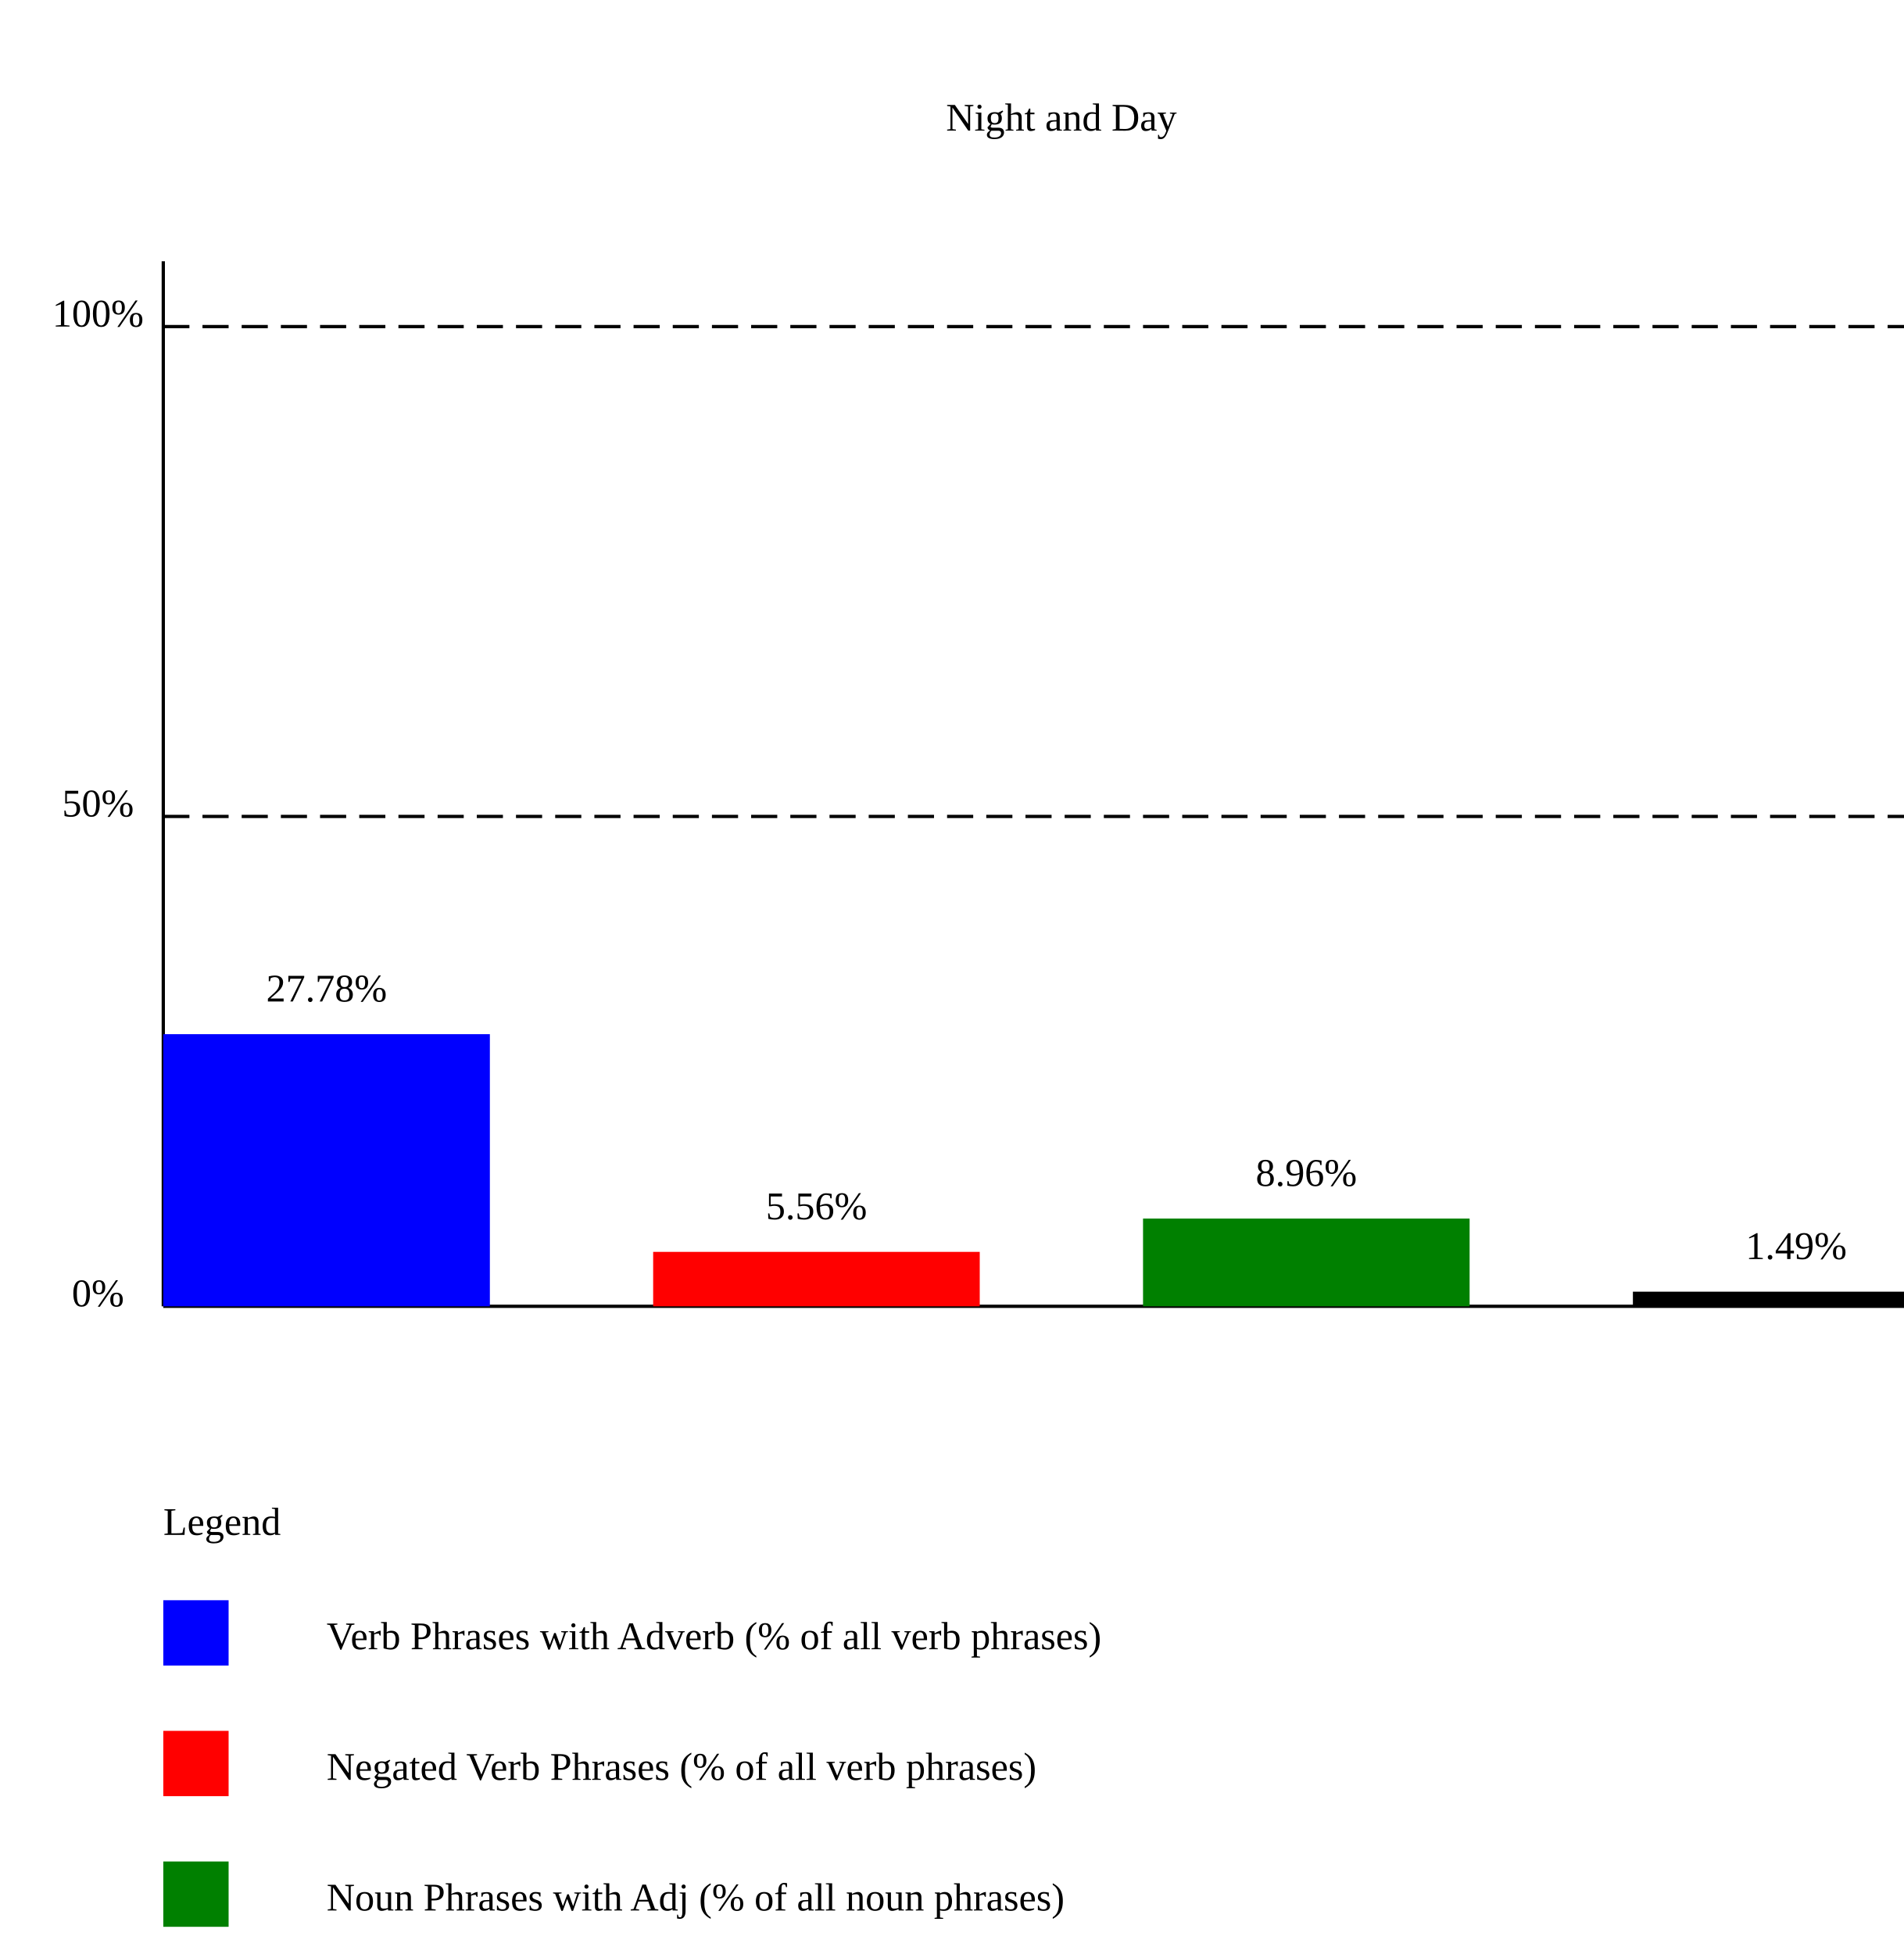
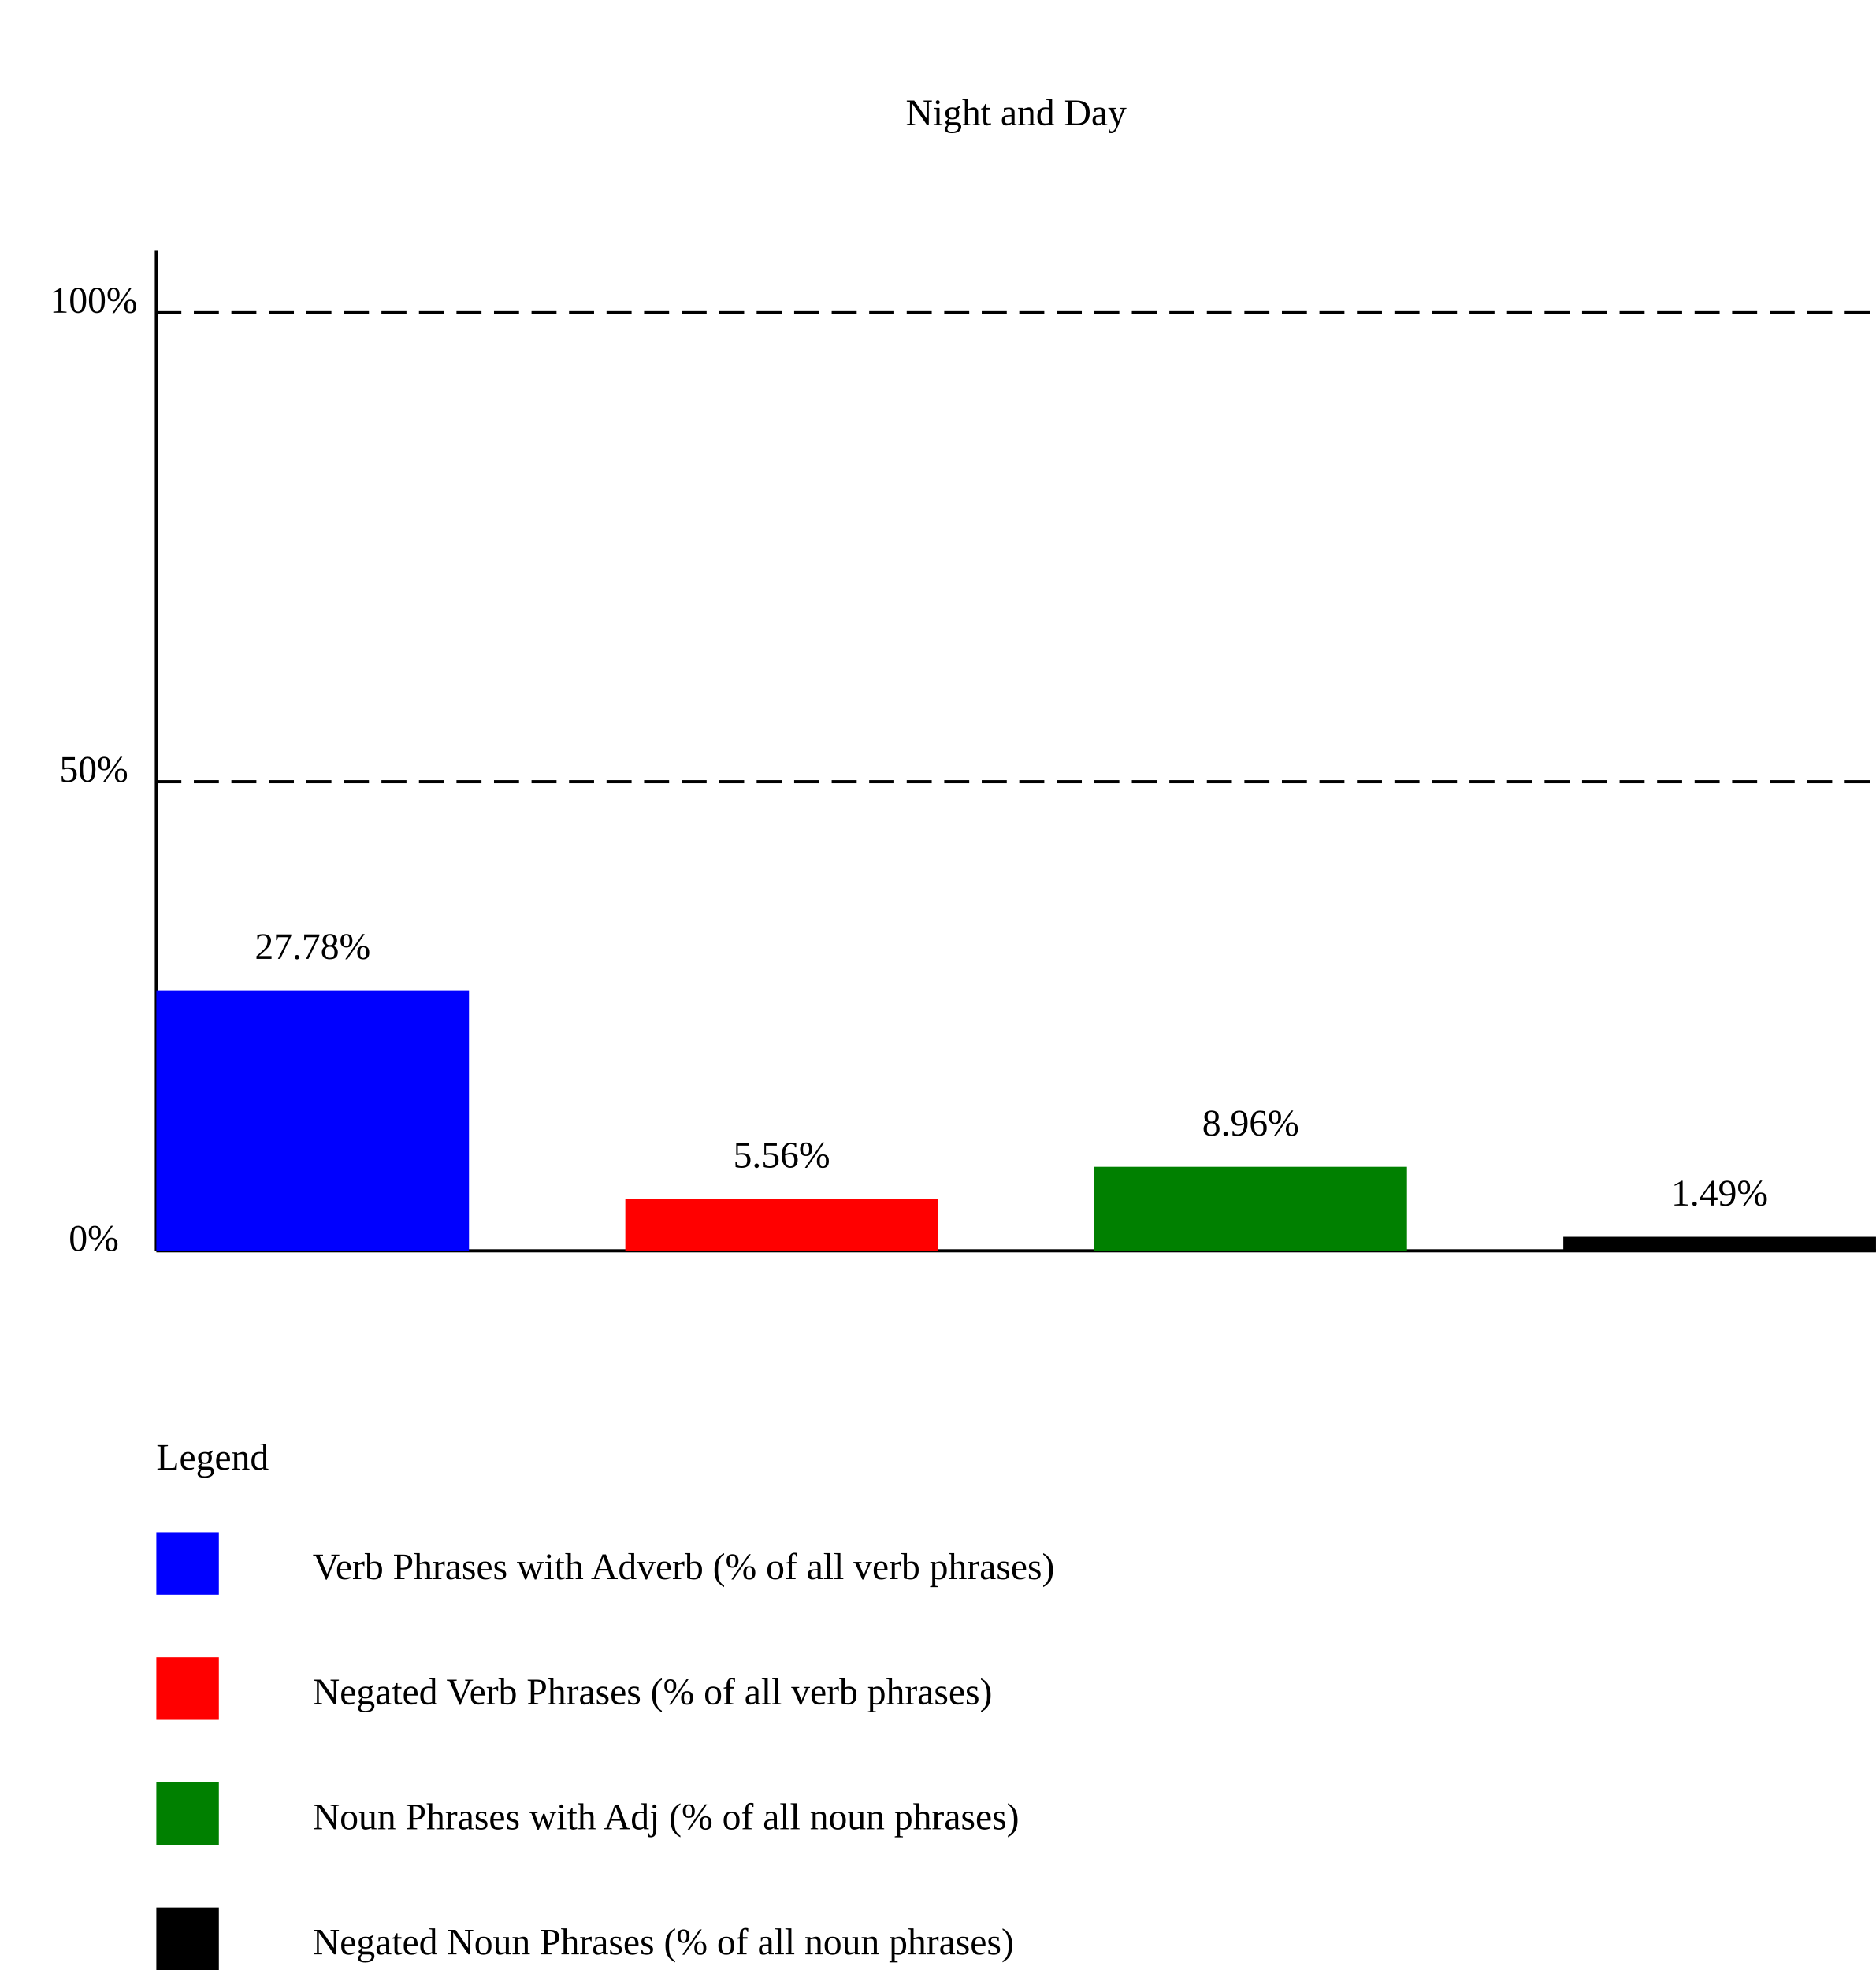
- <svg xmlns="http://www.w3.org/2000/svg" width="100%" height="100%">
+ <svg xmlns="http://www.w3.org/2000/svg" width="100%" height="100%" viewBox="0 0 600 630" preserveAspectRatio="xMidYMid">
  <text x="325" y="40" text-anchor="middle">Night and Day</text>
  <line x1="50" y1="400" x2="600" y2="400" style="stroke:rgb(0,0,0);stroke-width:1" />
  <line x1="50" y1="400" x2="50" y2="80" style="stroke:rgb(0,0,0);stroke-width:1" />
  <text x="30" y="400" text-anchor="middle">0%</text>
  <text x="30" y="250" text-anchor="middle">50%</text>
  <text x="30" y="100" text-anchor="middle">100%</text>
  <line x1="50" y1="250" x2="600" y2="250" style="stroke:rgb(0,0,0);stroke-width:1" stroke-dasharray="8 4" />
  <line x1="50" y1="100" x2="600" y2="100" style="stroke:rgb(0,0,0);stroke-width:1" stroke-dasharray="8 4" />
  <rect x="50" y="316.667" width="100" height="83.333" style="fill:blue" />
  <rect x="200" y="383.333" width="100" height="16.667" style="fill:red" />
  <rect x="350" y="373.134" width="100" height="26.866" style="fill:green" />
  <rect x="500" y="395.522" width="100" height="4.478" style="fill:black" />
  <text x="100" y="306.667" text-anchor="middle">27.78%</text>
  <text x="250" y="373.333" text-anchor="middle">5.56%</text>
  <text x="400" y="363.134" text-anchor="middle">8.96%</text>
  <text x="550" y="385.522" text-anchor="middle">1.49%</text>
  <text x="50" y="470" text-anchor="left">Legend</text>
  <rect x="50" y="490" width="20" height="20" style="fill:blue" />
  <text x="100" y="505" text-anchor="left">Verb Phrases with Adverb (% of all verb phrases)</text>
  <rect x="50" y="530" width="20" height="20" style="fill:red" />
  <text x="100" y="545" text-anchor="left">Negated Verb Phrases (% of all verb phrases)</text>
  <rect x="50" y="570" width="20" height="20" style="fill:green" />
  <text x="100" y="585" text-anchor="left">Noun Phrases with Adj (% of all noun phrases)</text>
  <rect x="50" y="610" width="20" height="20" style="fill:black" />
  <text x="100" y="625" text-anchor="left">Negated Noun Phrases (% of all noun phrases)</text>
</svg>
